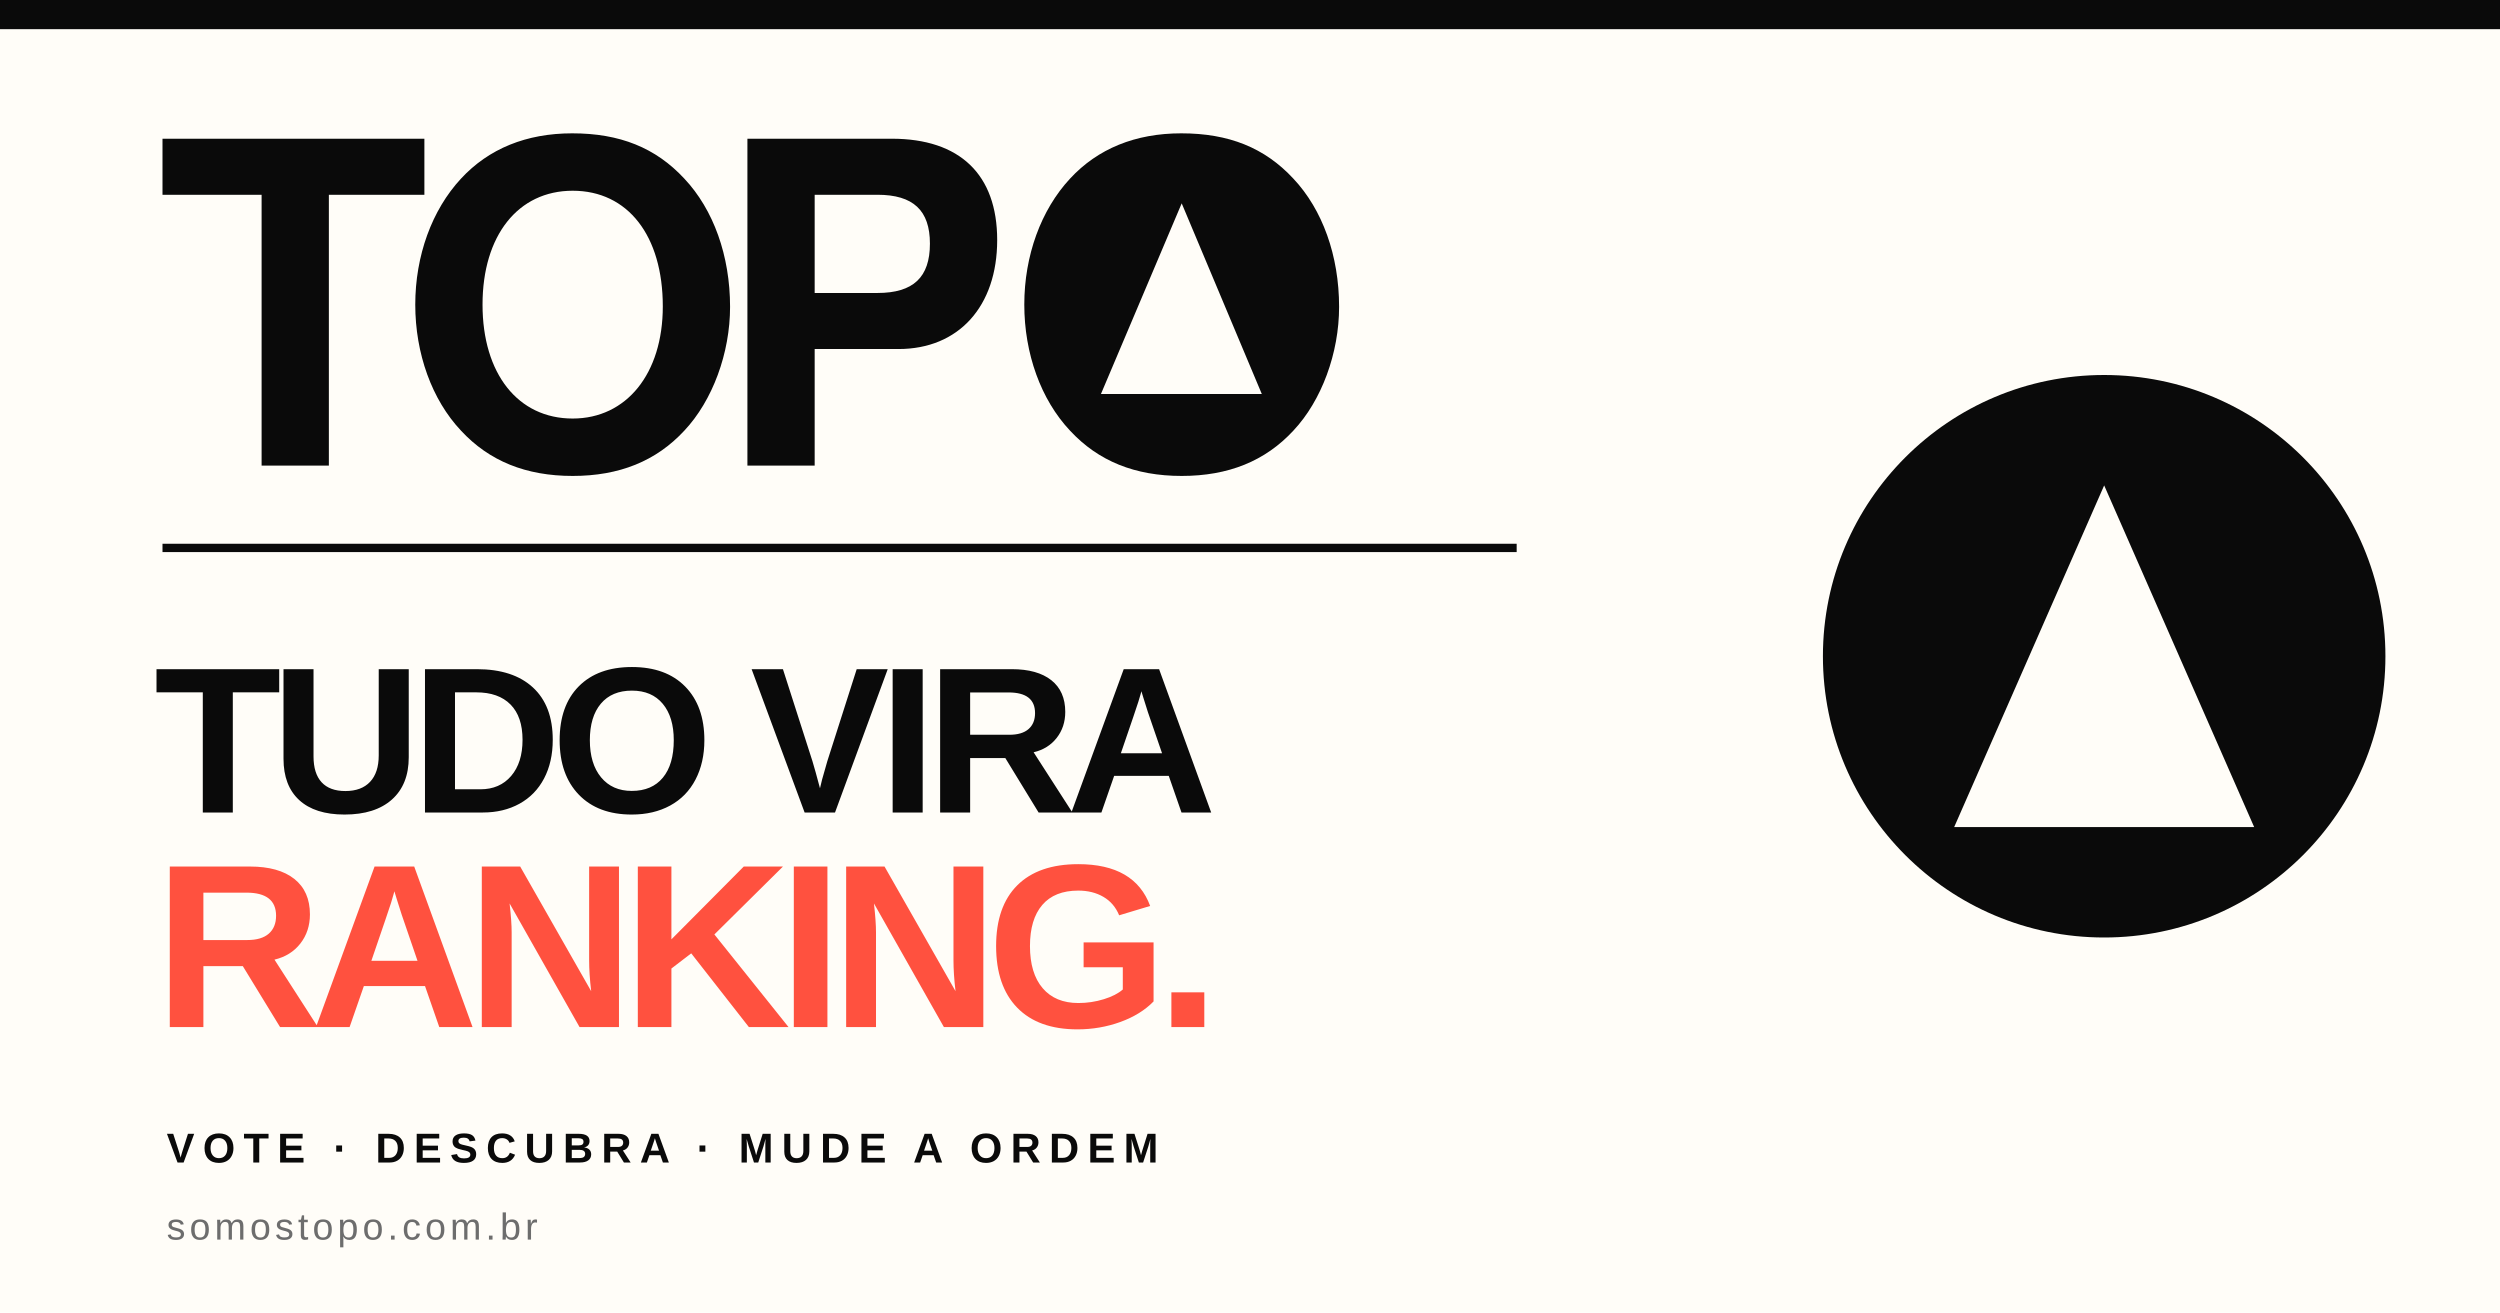
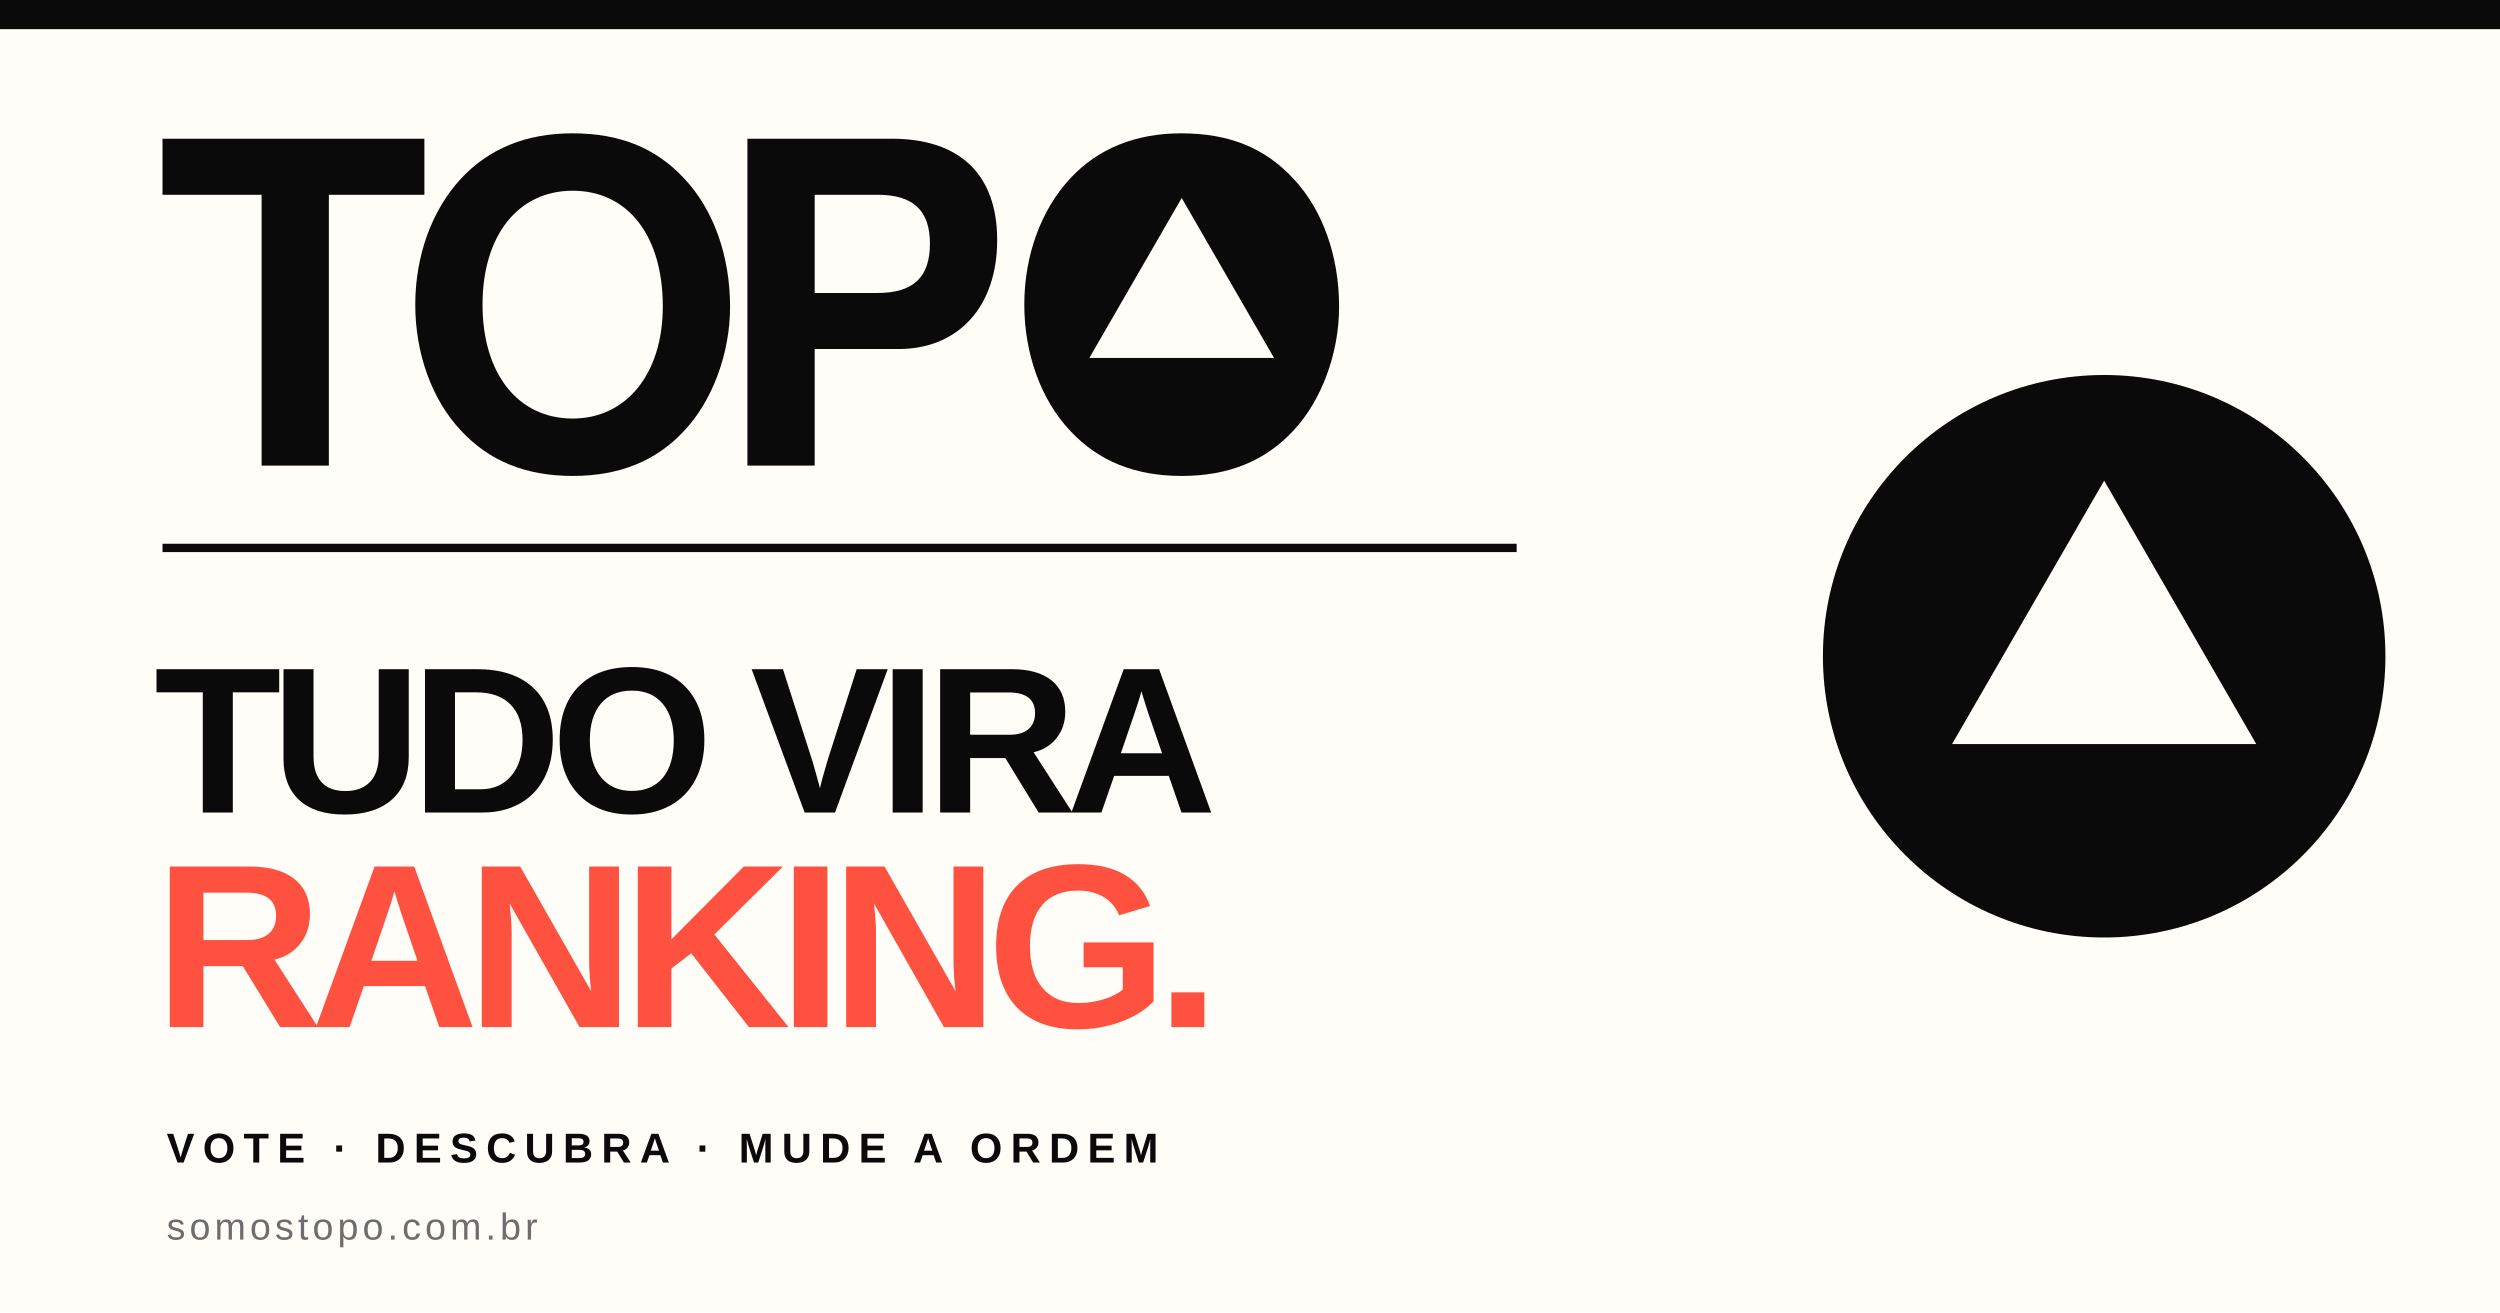
<svg xmlns="http://www.w3.org/2000/svg" width="1200" height="630" viewBox="0 0 1200 630" role="img" aria-labelledby="title desc">
  <rect width="1200" height="630" fill="#fffdf8" />
  <rect width="1200" height="14" fill="#0a0a0a" />
  <g transform="translate(78 64) scale(.715)">
    <path fill="#0a0a0a" d="M111.688 41.243H175.812V3.613H0V41.243H66.531V223.076H111.688ZM275.057 0C244.35 0 219.062 10.236 200.397 30.406C180.829 51.479 169.69 82.186 169.69 115C169.69 147.814 180.829 178.822 200.397 199.594C219.363 220.065 244.049 230 275.358 230C306.667 230 331.353 220.065 350.318 199.594C369.284 179.424 381.025 147.513 381.025 116.505C381.025 82.186 369.887 51.178 350.318 30.406C331.051 9.634 306.968 0 275.057 0ZM275.358 38.534C312.387 38.534 335.868 68.639 335.868 116.204C335.868 161.361 311.483 191.466 275.358 191.466C238.63 191.466 214.847 161.361 214.847 115C214.847 68.639 238.63 38.534 275.358 38.534ZM437.823 144.804H494.119C534.459 144.804 560.349 116.204 560.349 71.649C560.349 27.696 535.362 3.613 489.603 3.613H392.666V223.076H437.823ZM437.823 107.173V41.243H479.969C504.053 41.243 515.192 51.78 515.192 74.058C515.192 96.636 504.053 107.173 479.969 107.173Z" />
-     <path fill="#0a0a0a" fill-rule="evenodd" transform="translate(18)" d="M665.916 0C635.209 0 609.921 10.236 591.257 30.406C571.688 51.479 560.55 82.186 560.55 115C560.55 147.814 571.688 178.822 591.257 199.594C610.223 220.065 634.908 230 666.217 230C697.526 230 722.212 220.065 741.178 199.594C760.144 179.424 771.885 147.513 771.885 116.505C771.885 82.186 760.746 51.178 741.178 30.406C721.911 9.634 697.827 0 665.916 0ZM666.217 47 720 175H612Z" />
+     <path fill="#0a0a0a" fill-rule="evenodd" transform="translate(18)" d="M665.916 0C635.209 0 609.921 10.236 591.257 30.406C571.688 51.479 560.55 82.186 560.55 115C560.55 147.814 571.688 178.822 591.257 199.594C610.223 220.065 634.908 230 666.217 230C697.526 230 722.212 220.065 741.178 199.594C760.144 179.424 771.885 147.513 771.885 116.505C771.885 82.186 760.746 51.178 741.178 30.406C721.911 9.634 697.827 0 665.916 0ZM666.217 43.409 728.217 150.796H604.217Z" />
  </g>
  <rect x="78" y="261" width="650" height="4" fill="#0a0a0a" />
  <text x="74" y="390" fill="#0a0a0a" font-family="Arial Black, Arial, Helvetica, sans-serif" font-size="100" font-weight="900" letter-spacing="-5">TUDO VIRA</text>
  <text x="74" y="493" fill="#ff513f" font-family="Arial Black, Arial, Helvetica, sans-serif" font-size="112" font-weight="900" letter-spacing="-6">RANKING.</text>
  <text x="80" y="558" fill="#0a0a0a" font-family="Arial, Helvetica, sans-serif" font-size="20" font-weight="700" letter-spacing="4">VOTE  ·  DESCUBRA  ·  MUDE A ORDEM</text>
  <text x="80" y="595" fill="#6d6d6d" font-family="Arial, Helvetica, sans-serif" font-size="18" letter-spacing="2">somostopo.com.br</text>
  <circle cx="1010" cy="315" r="135" fill="#0a0a0a" />
-   <path d="M1010 233 1082 397H938Z" fill="#fffdf8" />
+   <path d="M1010 230.707 1083 357.147H937Z" fill="#fffdf8" />
</svg>
